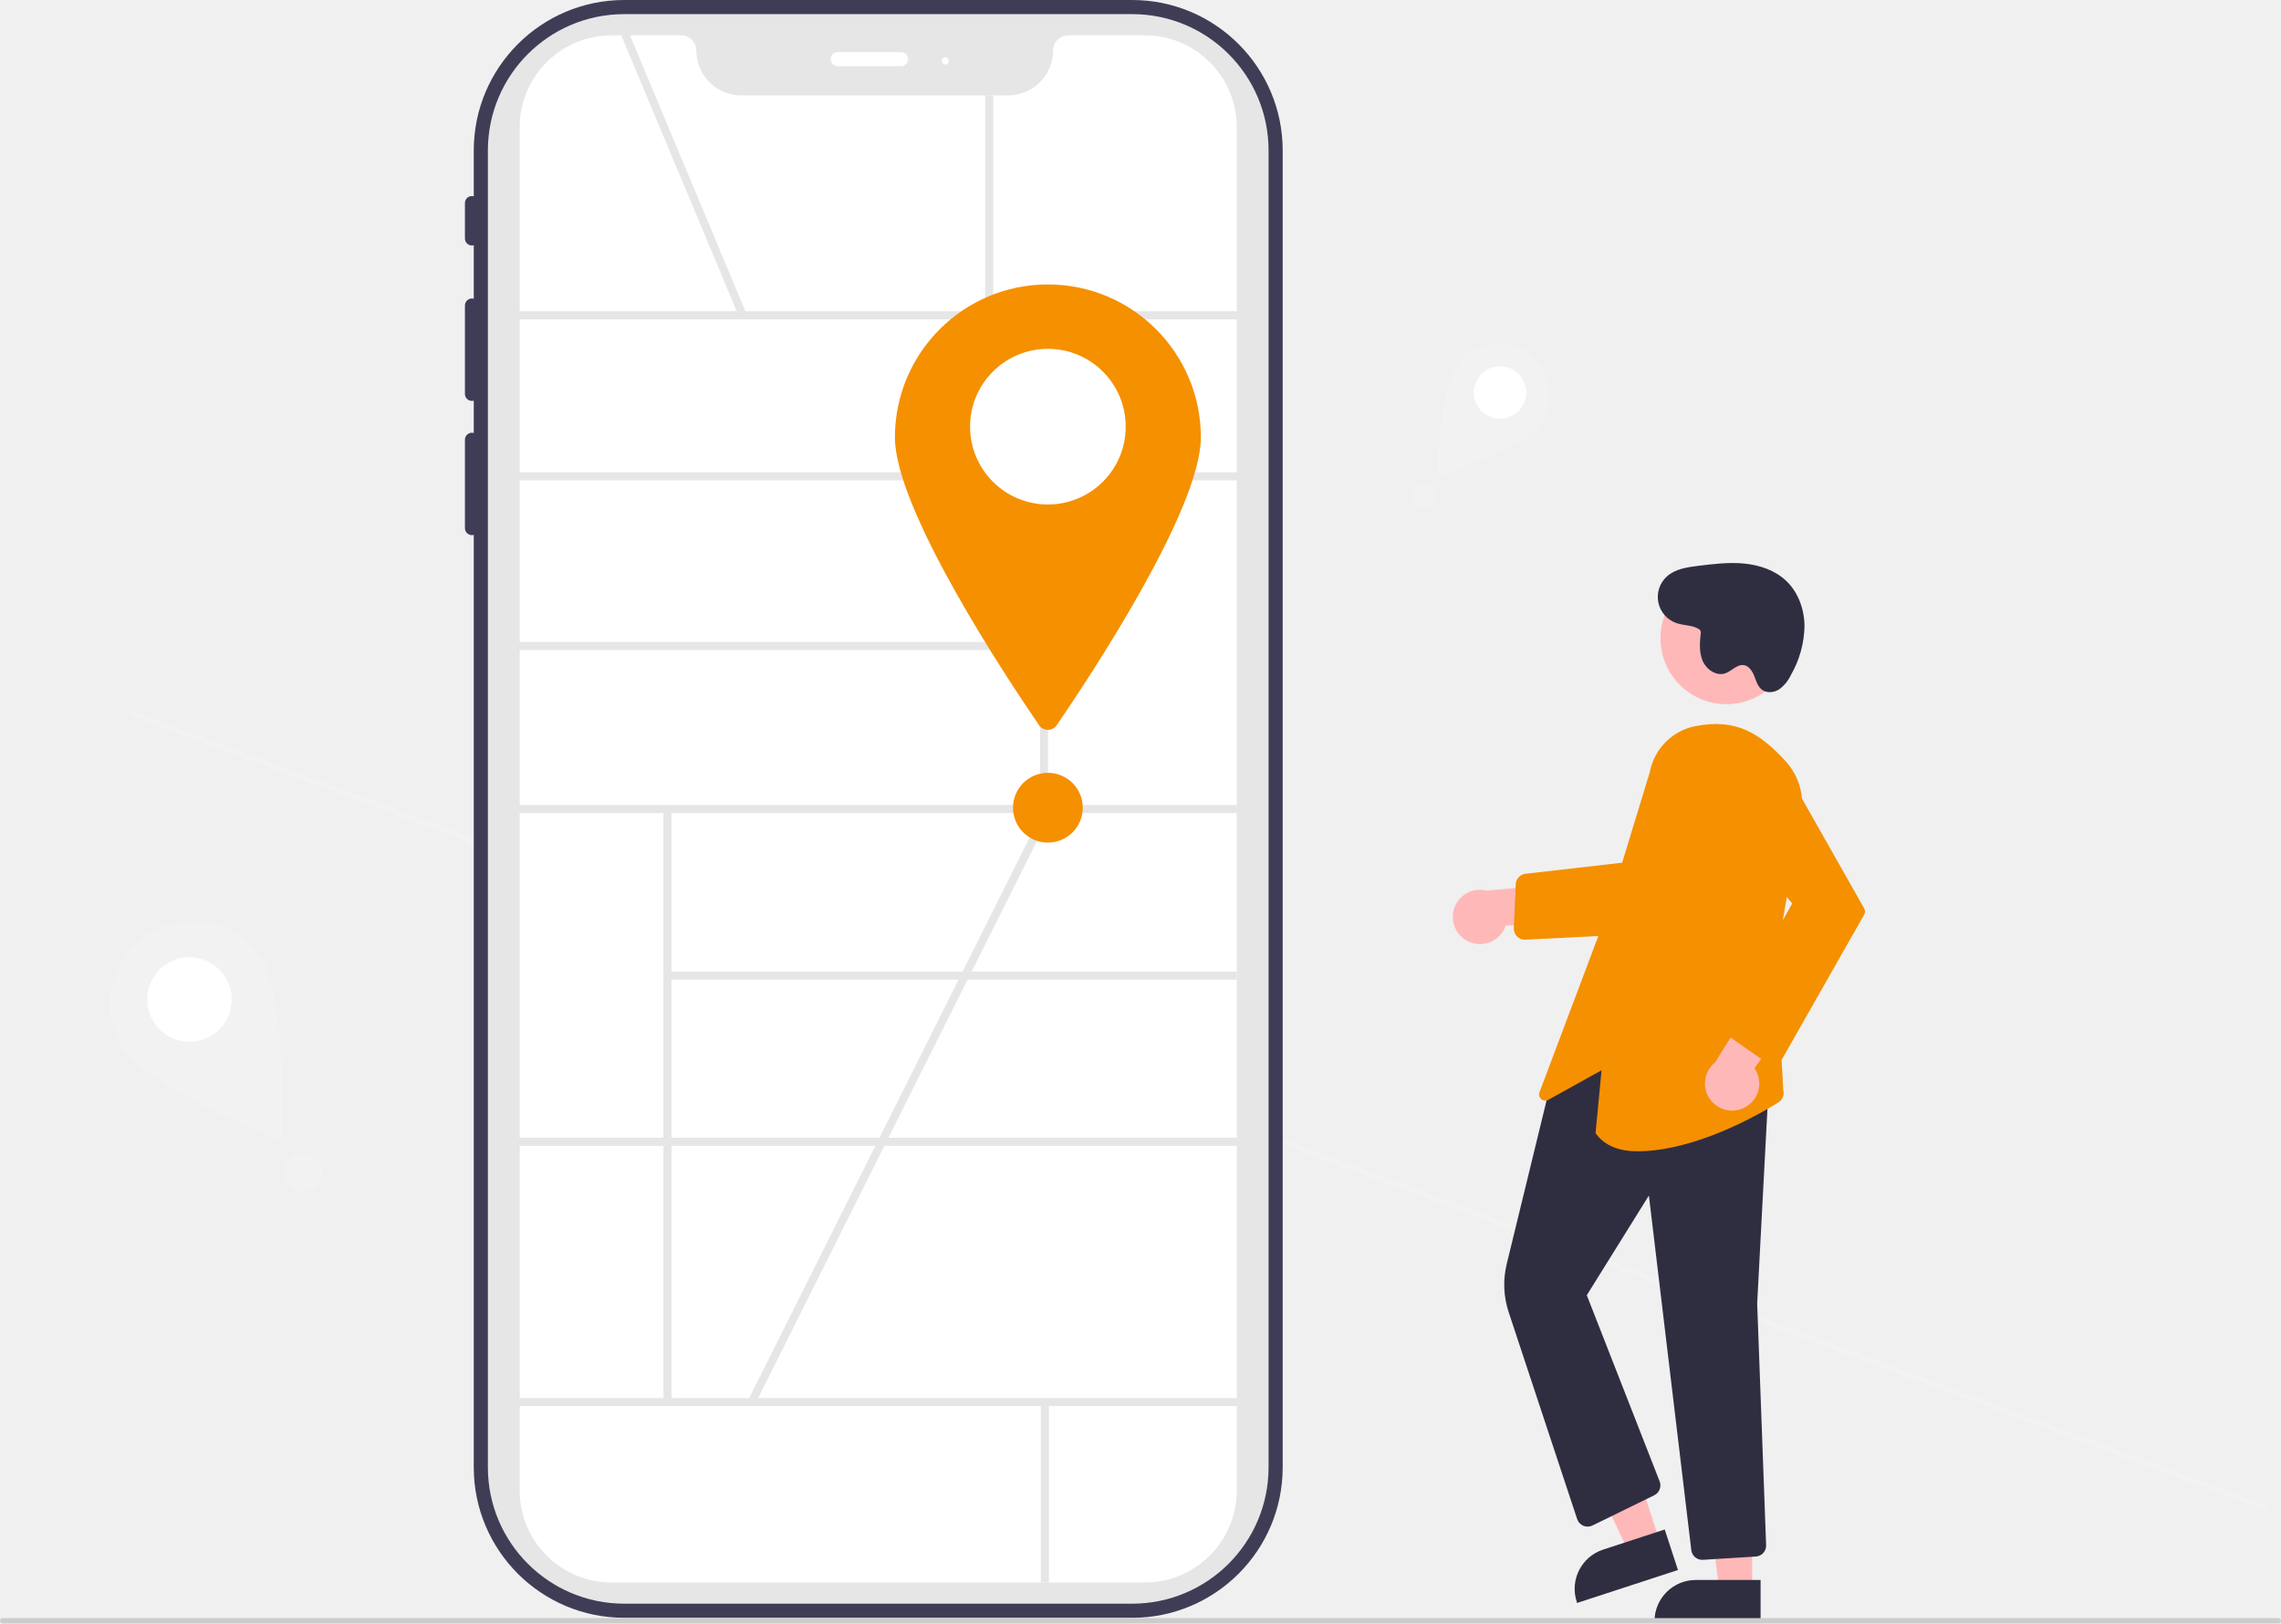
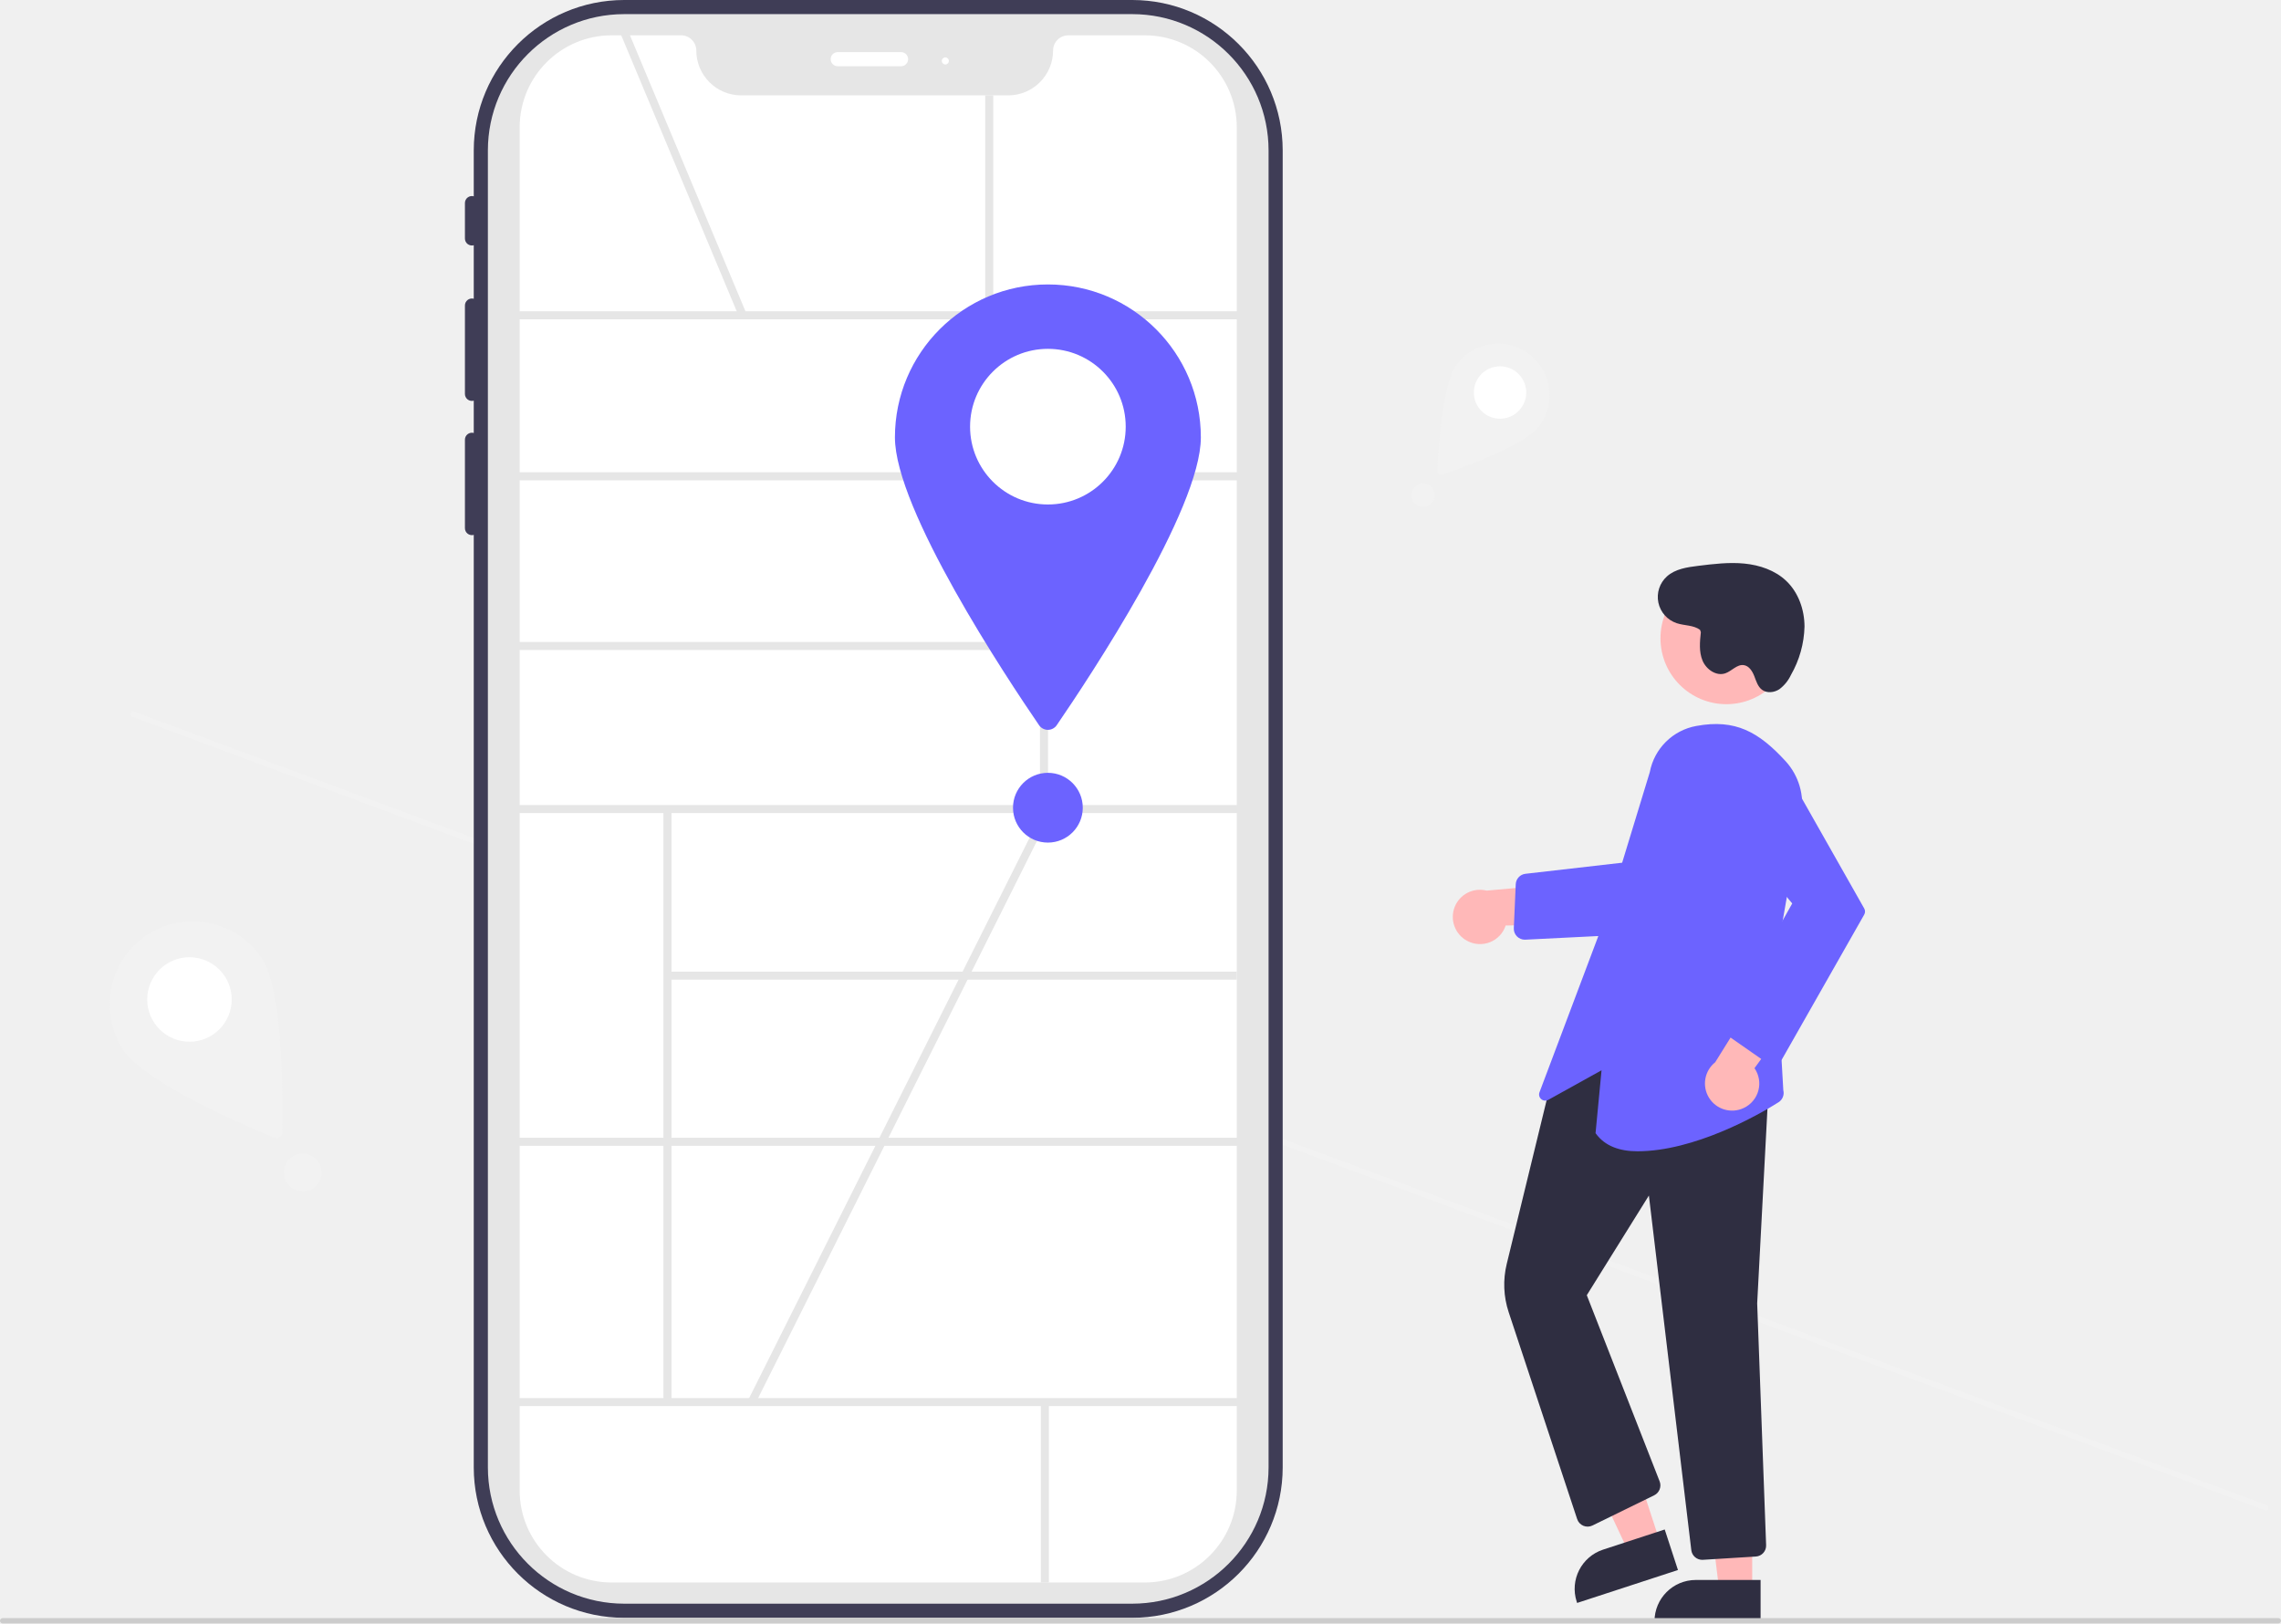
<svg xmlns="http://www.w3.org/2000/svg" id="aba36255-1287-477b-8209-12b3db7d0b79" data-name="Layer 1" width="850" height="605" viewBox="0 0 850 605">
  <path d="M1020.318,709.716a1.003,1.003,0,0,1-1.286.588L224.271,414.57a1,1,0,0,1,.697-1.874l794.761,295.735A1.003,1.003,0,0,1,1020.318,709.716Z" transform="translate(-175 -147.5)" fill="#f2f2f2" />
  <path d="M596.955,147.5H407.575a56.097,56.097,0,0,0-56.033,56.033V220.651a2.601,2.601,0,0,0-3.291,2.54v13.164a2.601,2.601,0,0,0,3.291,2.54v19.932a2.601,2.601,0,0,0-3.291,2.54v32.909a2.601,2.601,0,0,0,3.291,2.54v12.033a2.601,2.601,0,0,0-3.291,2.54v32.909a2.601,2.601,0,0,0,3.291,2.54V694.359a56.097,56.097,0,0,0,56.033,56.033H596.955a56.097,56.097,0,0,0,56.033-56.033V203.533A56.097,56.097,0,0,0,596.955,147.5Zm44.186,546.859a44.236,44.236,0,0,1-44.186,44.186H407.575A44.236,44.236,0,0,1,363.389,694.359V203.533A44.236,44.236,0,0,1,407.575,159.347H596.955a44.236,44.236,0,0,1,44.186,44.186Z" transform="translate(-175 -147.5)" fill="#3f3d56" />
  <path d="M596.955,745.127H407.575A50.826,50.826,0,0,1,356.807,694.359V203.533A50.826,50.826,0,0,1,407.575,152.765H596.955a50.826,50.826,0,0,1,50.768,50.768V694.359A50.826,50.826,0,0,1,596.955,745.127Z" transform="translate(-175 -147.5)" fill="#e6e6e6" />
  <path d="M601.634,737.229H402.895A34.28,34.28,0,0,1,368.654,702.988V194.904a34.28,34.28,0,0,1,34.241-34.241H428.813a5.666,5.666,0,0,1,5.659,5.659A16.737,16.737,0,0,0,451.191,183.042h99.515A16.737,16.737,0,0,0,567.425,166.323a5.666,5.666,0,0,1,5.659-5.659h28.55a34.28,34.28,0,0,1,34.241,34.241V702.988A34.28,34.28,0,0,1,601.634,737.229Z" transform="translate(-175 -147.5)" fill="#fff" />
  <path d="M510.821,172.182H487.127a2.633,2.633,0,0,1,0-5.265h23.694a2.633,2.633,0,0,1,0,5.265Z" transform="translate(-175 -147.5)" fill="#fff" />
  <circle cx="352.276" cy="22.707" r="1.316" fill="#fff" />
  <rect x="186.99" y="116" width="280.287" height="3" fill="#e6e6e6" />
  <rect x="186.99" y="176" width="280.287" height="3" fill="#e6e6e6" />
  <rect x="186.99" y="300" width="280.287" height="3" fill="#e6e6e6" />
  <rect x="186.99" y="424" width="280.287" height="3" fill="#e6e6e6" />
  <rect x="186.99" y="521" width="280.287" height="3" fill="#e6e6e6" />
  <rect x="387.541" y="117.5" width="3" height="184" fill="#e6e6e6" />
  <rect x="247.227" y="301.446" width="3" height="221.054" fill="#e6e6e6" />
  <rect x="248.727" y="362.083" width="212.149" height="3" fill="#e6e6e6" />
  <rect x="387.864" y="522.5" width="3" height="67.229" fill="#e6e6e6" />
  <rect x="193.154" y="239.229" width="195.387" height="3" fill="#e6e6e6" />
  <rect x="428.182" y="154.908" width="3" height="114.531" transform="translate(-223.5996 34.82579) rotate(-22.7088)" fill="#e6e6e6" />
  <rect x="367.132" y="35.541" width="3" height="81.959" fill="#e6e6e6" />
-   <path d="M622.49,310.5c0,26.88-41.559,89.516-53.705,107.247a3.992,3.992,0,0,1-6.591,0C550.05,400.016,508.49,337.38,508.49,310.5a57,57,0,0,1,114,0Z" transform="translate(-175 -147.5)" fill="#f59000" />
+   <path d="M622.49,310.5c0,26.88-41.559,89.516-53.705,107.247a3.992,3.992,0,0,1-6.591,0C550.05,400.016,508.49,337.38,508.49,310.5a57,57,0,0,1,114,0Z" transform="translate(-175 -147.5)" fill="#6c63ff" />
  <circle cx="390.49" cy="159" r="29" fill="#fff" />
  <rect x="387.328" y="558.75" width="245.382" height="3" transform="translate(-394.2536 618.0815) rotate(-63.41202)" fill="#e6e6e6" />
  <path d="M721.759,498.13a10.056,10.056,0,0,0,14.317-5.725l35.73-.618-10.489-15.323-32.321,2.936a10.11,10.11,0,0,0-7.236,18.731Z" transform="translate(-175 -147.5)" fill="#ffb8b8" />
-   <path d="M743.208,497.684a4.101,4.101,0,0,1-4.097-4.281l.722-16.384a4.082,4.082,0,0,1,3.629-3.893l41.391-4.747-1.387,27.302-40.055,1.997Q743.309,497.684,743.208,497.684Z" transform="translate(-175 -147.5)" fill="#f59000" />
+   <path d="M743.208,497.684a4.101,4.101,0,0,1-4.097-4.281l.722-16.384a4.082,4.082,0,0,1,3.629-3.893l41.391-4.747-1.387,27.302-40.055,1.997Q743.309,497.684,743.208,497.684Z" transform="translate(-175 -147.5)" fill="#6c63ff" />
  <polygon points="618.618 574.755 606.964 578.561 586.737 535.421 603.937 529.804 618.618 574.755" fill="#ffb8b8" />
  <path d="M800.28,732.581,762.703,744.854l-.155-.475a15.386,15.386,0,0,1,9.849-19.403l.001-0L795.348,717.479Z" transform="translate(-175 -147.5)" fill="#2f2e41" />
  <polygon points="652.944 592.796 640.684 592.795 634.852 545.507 652.946 545.508 652.944 592.796" fill="#ffb8b8" />
  <path d="M831.071,752.18,791.54,752.179v-.5a15.386,15.386,0,0,1,15.386-15.386h.001l24.144.001Z" transform="translate(-175 -147.5)" fill="#2f2e41" />
  <path d="M809.323,728.787a4.103,4.103,0,0,1-4.068-3.612l-15.807-132.145-23.138,37.143,27.148,69.377a4.125,4.125,0,0,1-2.016,5.178l-23.03,11.27a4.1,4.1,0,0,1-5.694-2.395l-25.522-77.108a32.578,32.578,0,0,1-.725-17.969l16.502-67.722.193-.105,37.199-20.376.213.078,43.808,15.989-4.585,86.817,3.331,90.108a4.077,4.077,0,0,1-3.844,4.244L809.58,728.779C809.494,728.784,809.408,728.787,809.323,728.787Z" transform="translate(-175 -147.5)" fill="#2f2e41" />
-   <path d="M785.192,576.536c-6.545,0-12.059-1.864-15.509-6.604l-.111-.152,2.232-23.426-19.855,11.021a2.3,2.3,0,0,1-3.269-2.821l24.762-65.759L789.791,435.228a21.536,21.536,0,0,1,17.358-17.196h0c14.565-2.675,23.24,2.239,33.257,13.145a23.585,23.585,0,0,1,5.826,19.896l-9.476,54.161,2.784,48.561a4.095,4.095,0,0,1-1.777,4.469C830.018,563.193,806.27,576.534,785.192,576.536Z" transform="translate(-175 -147.5)" fill="#f59000" />
+   <path d="M785.192,576.536c-6.545,0-12.059-1.864-15.509-6.604l-.111-.152,2.232-23.426-19.855,11.021a2.3,2.3,0,0,1-3.269-2.821l24.762-65.759L789.791,435.228a21.536,21.536,0,0,1,17.358-17.196h0c14.565-2.675,23.24,2.239,33.257,13.145a23.585,23.585,0,0,1,5.826,19.896l-9.476,54.161,2.784,48.561a4.095,4.095,0,0,1-1.777,4.469C830.018,563.193,806.27,576.534,785.192,576.536Z" transform="translate(-175 -147.5)" fill="#6c63ff" />
  <circle cx="643.328" cy="237.86" r="24.561" fill="#ffb8b8" />
  <path d="M824.725,560.438a10.056,10.056,0,0,0,4.072-14.872l21.064-28.867-18.549-.88-17.159,27.547a10.11,10.11,0,0,0,10.572,17.071Z" transform="translate(-175 -147.5)" fill="#ffb8b8" />
-   <path d="M836.133,544.148a4.105,4.105,0,0,1-2.925-.696l-13.945-9.724a4.083,4.083,0,0,1-1.229-5.371l24.826-44.171-24.969-30.056A14.783,14.783,0,1,1,842.125,437.396l27.57,48.661a2.31,2.31,0,0,1-.001,2.27l-30.575,53.788a4.109,4.109,0,0,1-2.661,1.973C836.35,544.113,836.242,544.133,836.133,544.148Z" transform="translate(-175 -147.5)" fill="#f59000" />
+   <path d="M836.133,544.148a4.105,4.105,0,0,1-2.925-.696l-13.945-9.724a4.083,4.083,0,0,1-1.229-5.371l24.826-44.171-24.969-30.056A14.783,14.783,0,1,1,842.125,437.396l27.57,48.661a2.31,2.31,0,0,1-.001,2.27l-30.575,53.788a4.109,4.109,0,0,1-2.661,1.973C836.35,544.113,836.242,544.133,836.133,544.148Z" transform="translate(-175 -147.5)" fill="#6c63ff" />
  <path d="M808.512,382.224c-2.431-1.814-5.796-1.531-8.676-2.482a10.3,10.3,0,0,1-3.645-17.452c3.111-2.788,7.537-3.42,11.682-3.93,5.68-.699,11.414-1.398,17.11-.843s11.428,2.479,15.591,6.406c4.59,4.329,6.851,10.773,6.865,17.083a38.084,38.084,0,0,1-5.062,18.034,14.134,14.134,0,0,1-4.292,5.294c-1.916,1.265-4.616,1.595-6.461.23-1.595-1.18-2.178-3.248-2.899-5.097s-1.95-3.818-3.913-4.103c-2.529-.367-4.458,2.204-6.87,3.045-3.374,1.177-7.123-1.426-8.499-4.724s-1.014-7.029-.628-10.582" transform="translate(-175 -147.5)" fill="#2f2e41" />
  <path d="M1025,751.5a1.003,1.003,0,0,1-1,1H176a1,1,0,0,1,0-2h848A1.003,1.003,0,0,1,1025,751.5Z" transform="translate(-175 -147.5)" fill="#ccc" />
-   <circle cx="390.49" cy="301" r="13" fill="#f59000" />
+   <circle cx="390.49" cy="301" r="13" fill="#6c63ff" />
  <path d="M748.51,306.361c-5.429,7.236-29.268,15.702-36.118,18.022a1.343,1.343,0,0,1-1.774-1.331c.312-7.226,1.776-32.481,7.205-39.717a19.183,19.183,0,1,1,30.687,23.026Z" transform="translate(-175 -147.5)" fill="#f2f2f2" />
  <circle cx="558.974" cy="146.271" r="9.76" fill="#fff" />
  <circle cx="530.293" cy="184.496" r="4.375" fill="#f2f2f2" />
  <path d="M272.677,504.84c7.989,12.206,7.734,53,7.489,64.661a2.166,2.166,0,0,1-2.993,1.959c-10.785-4.442-48.273-20.532-56.262-32.738a30.934,30.934,0,1,1,51.766-33.882Z" transform="translate(-175 -147.5)" fill="#f2f2f2" />
  <circle cx="70.605" cy="372.465" r="15.739" fill="#fff" />
  <circle cx="112.81" cy="436.946" r="7.055" fill="#f2f2f2" />
</svg>
